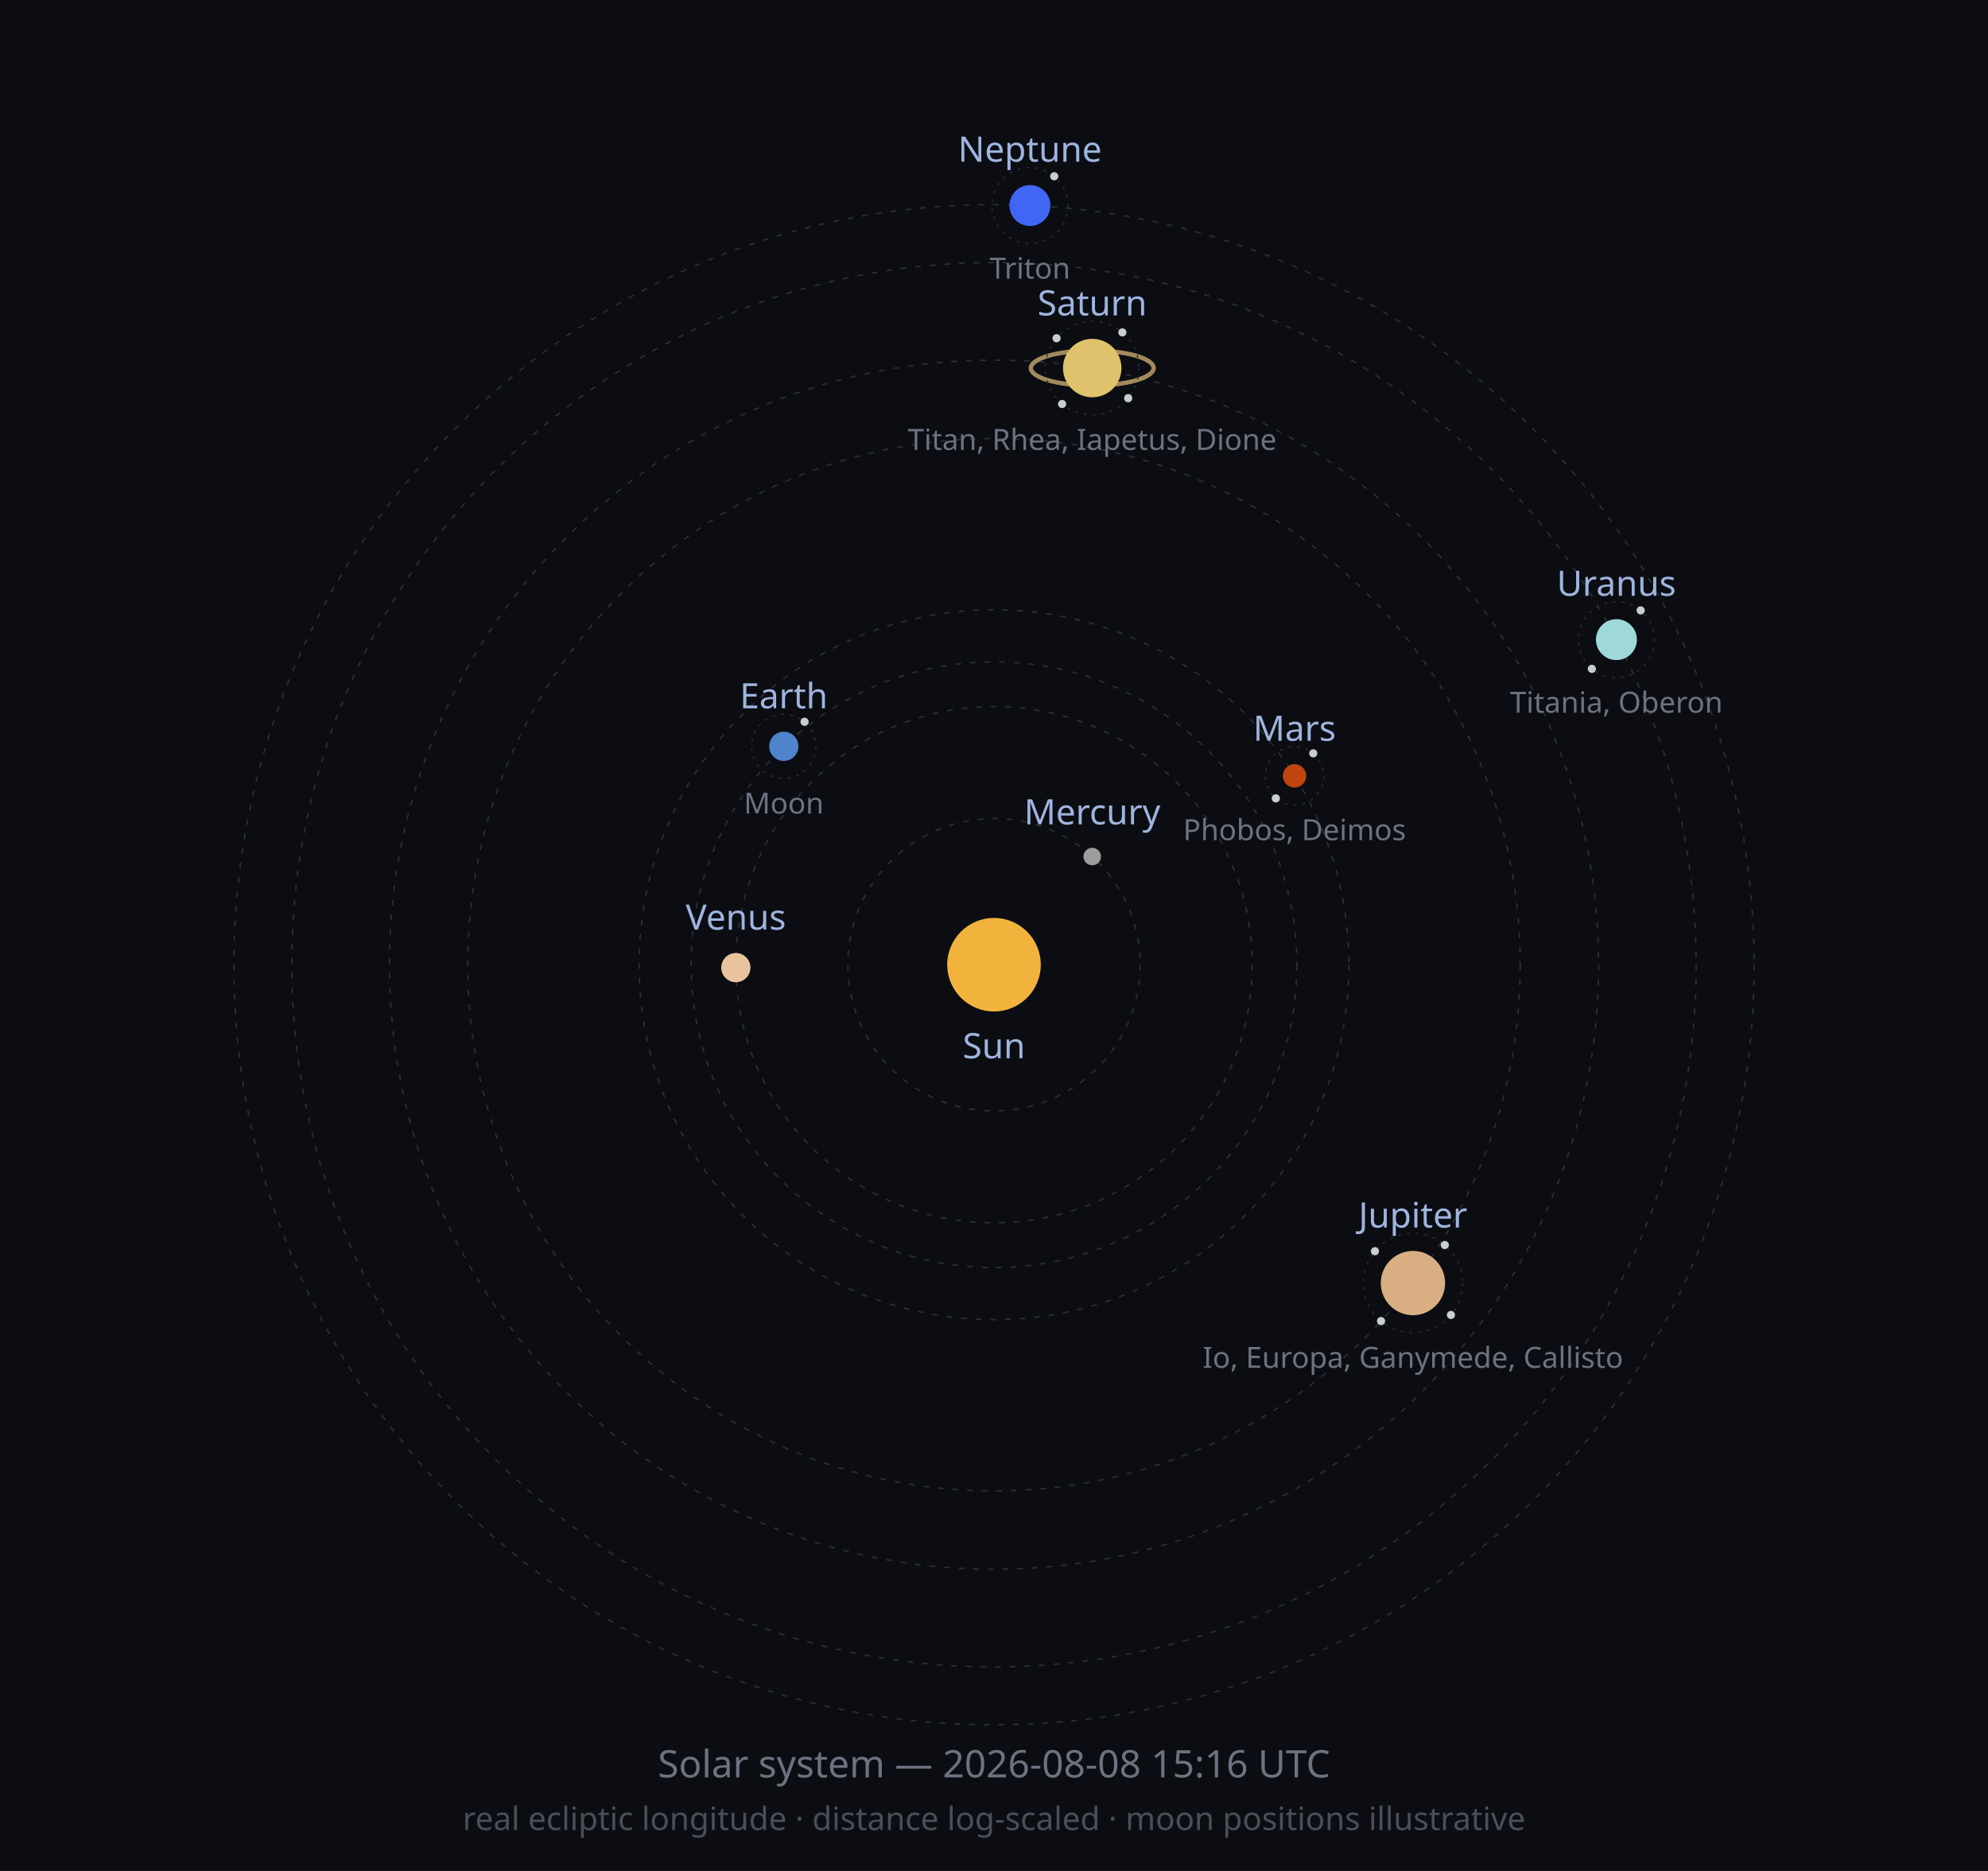
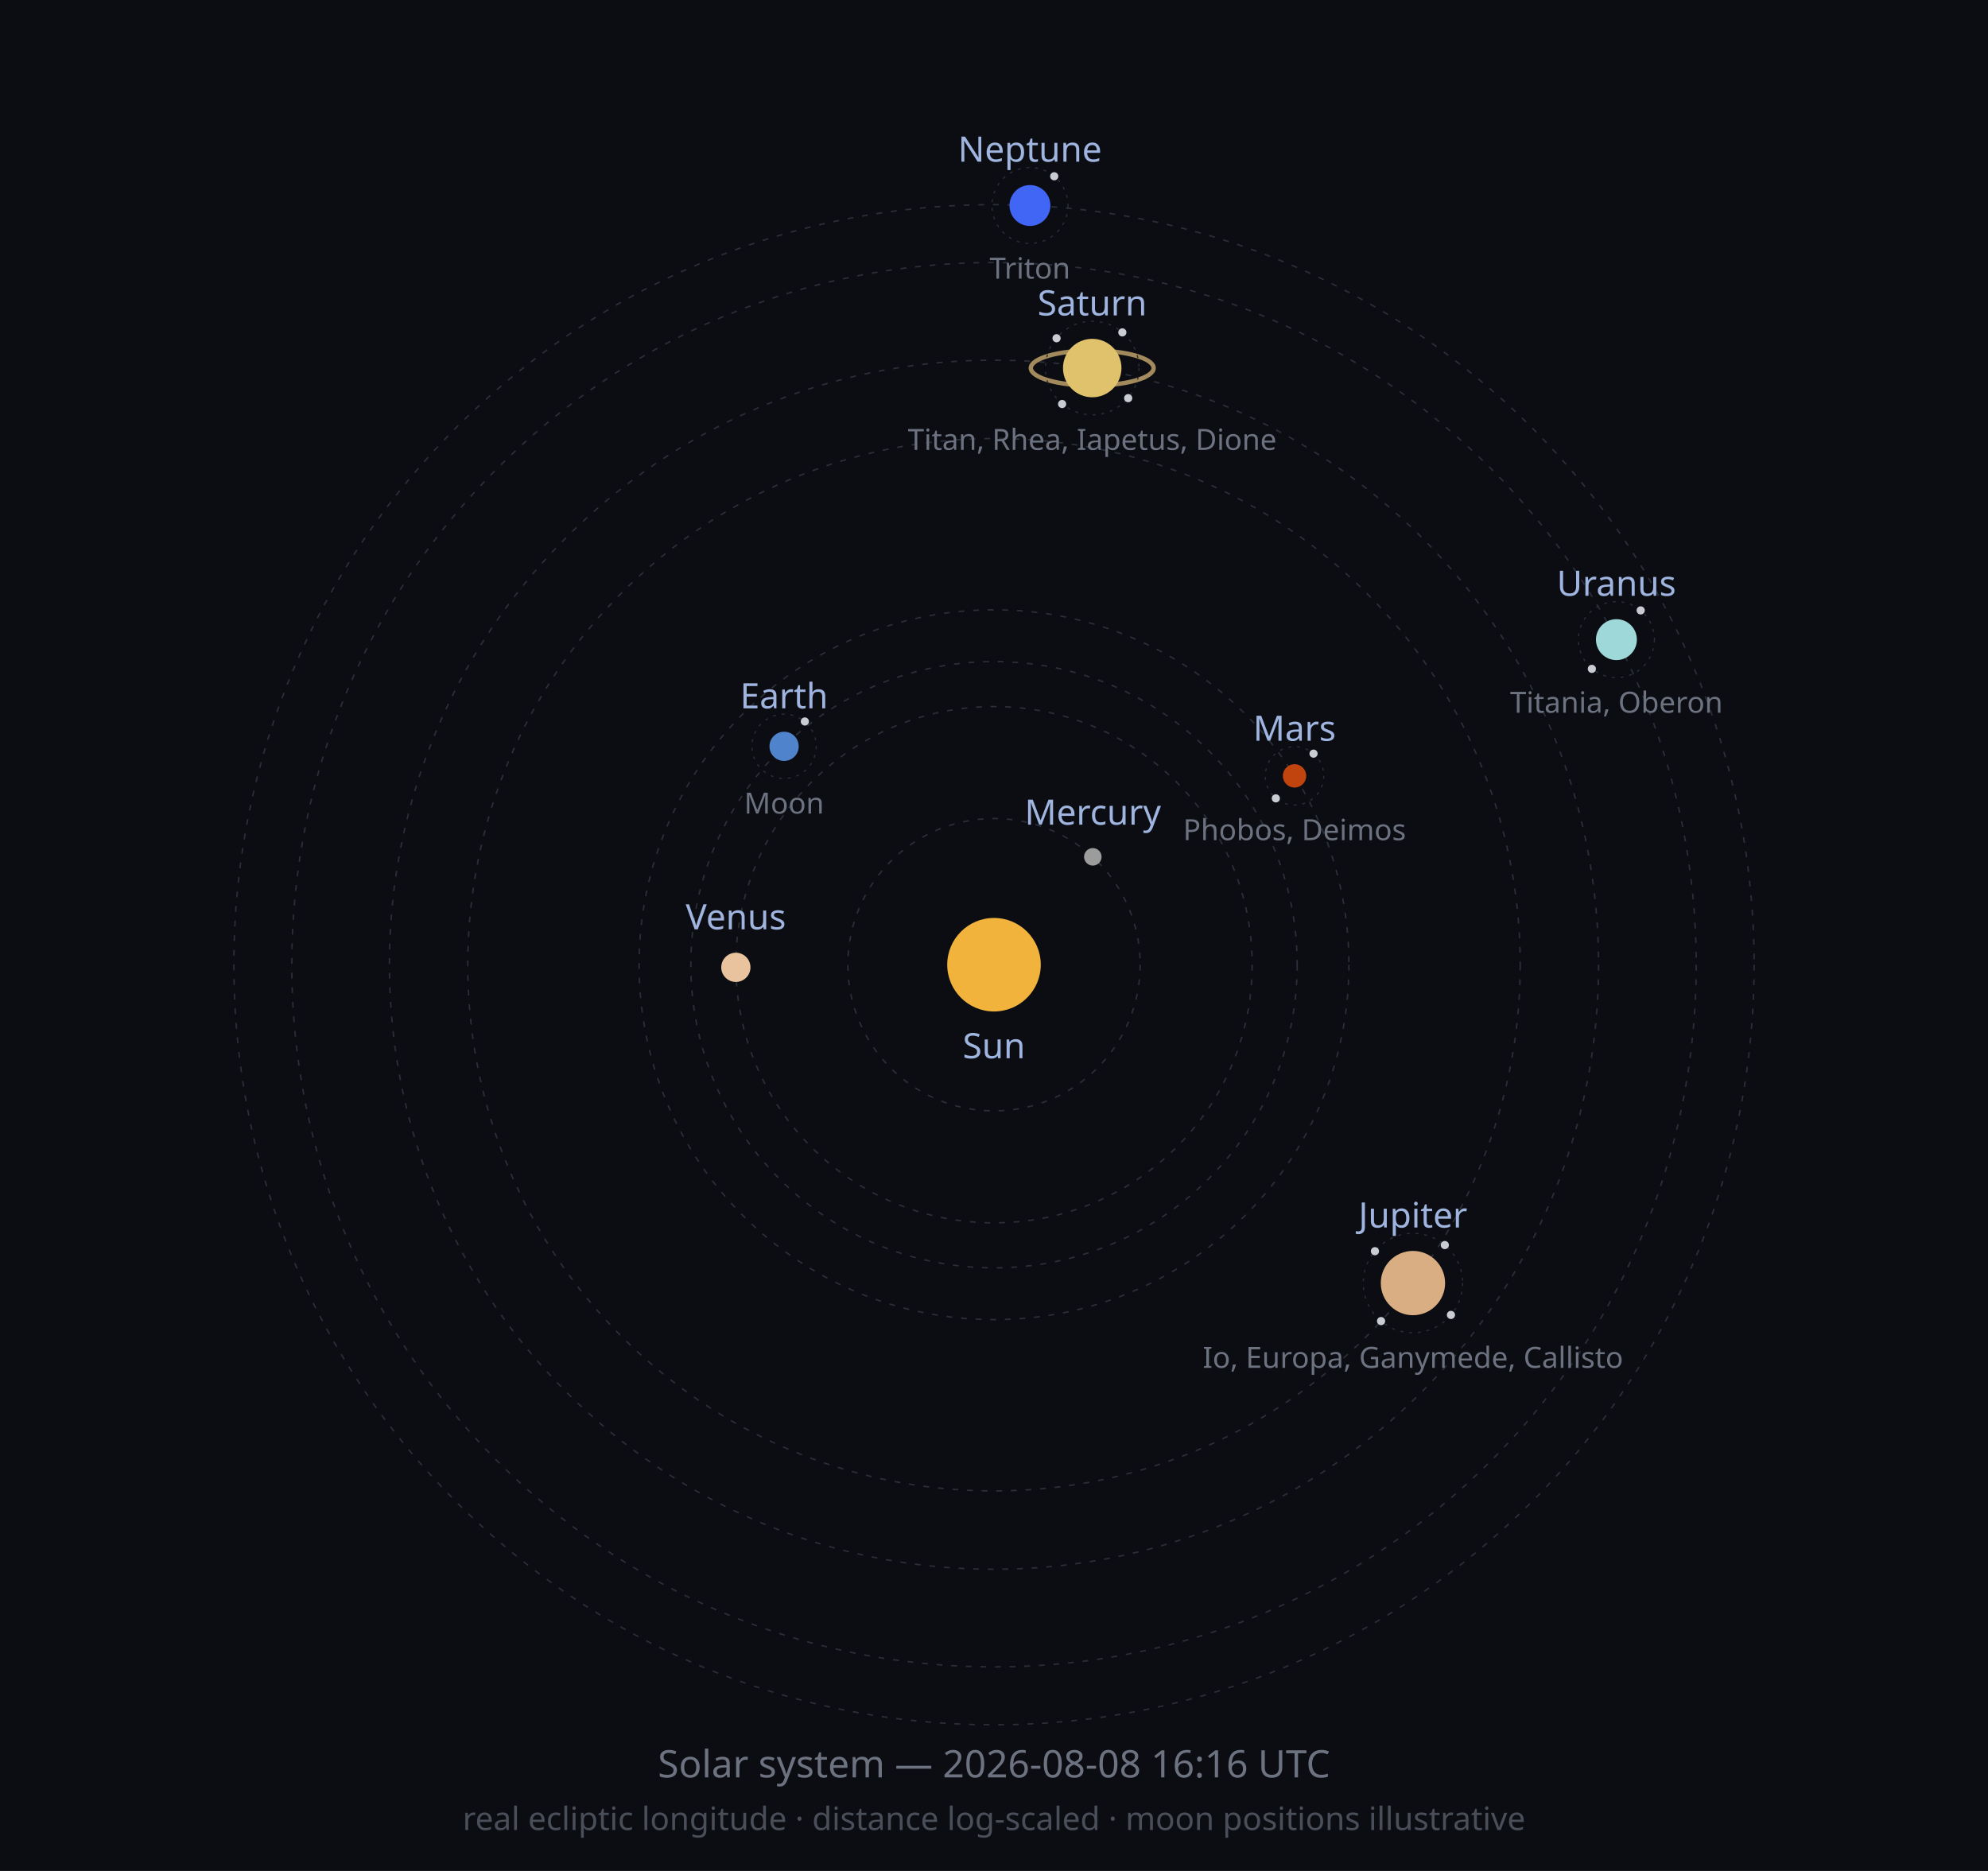
<svg xmlns="http://www.w3.org/2000/svg" width="680" height="640" viewBox="0 0 680 640" role="img">
  <defs>
    <marker id="arrow" viewBox="0 0 10 10" refX="8" refY="5" markerWidth="6" markerHeight="6" orient="auto-start-reverse">
      <path d="M2 1L8 5L2 9" fill="none" stroke="context-stroke" stroke-width="1.5" stroke-linecap="round" stroke-linejoin="round" />
    </marker>
  </defs>
  <style>
  .orbit { fill: none; stroke: #2A2E38; stroke-width: 0.5; stroke-dasharray: 2 3; }
  .moonorbit { fill: none; stroke: #2A2E38; stroke-width: 0.4; stroke-dasharray: 1 2; }
  .lbl { font-family: sans-serif; font-size: 12px; fill: #9FB4DE; }
  .moonlbl { font-family: sans-serif; font-size: 10px; fill: #6C7280; }
</style>
  <rect width="680" height="640" fill="#0B0D12" />
  <circle class="orbit" cx="340" cy="330" r="50.0" />
  <circle class="orbit" cx="340" cy="330" r="88.3" />
-   <circle class="orbit" cx="340" cy="330" r="103.6" />
+   <circle class="orbit" cx="340" cy="330" r="103.7" />
  <circle class="orbit" cx="340" cy="330" r="121.4" />
  <circle class="orbit" cx="340" cy="330" r="180.0" />
  <circle class="orbit" cx="340" cy="330" r="206.8" />
  <circle class="orbit" cx="340" cy="330" r="240.2" />
  <circle class="orbit" cx="340" cy="330" r="260.0" />
  <circle cx="340" cy="330" r="16" fill="#F2B33D" />
  <text class="lbl" x="340" y="362" text-anchor="middle">Sun</text>
-   <circle cx="373.6" cy="293.0" r="3" fill="#9C9C9C" />
-   <text class="lbl" x="373.6" y="282.0" text-anchor="middle">Mercury</text>
-   <circle cx="251.7" cy="331.0" r="5" fill="#E8C39E" />
-   <text class="lbl" x="251.7" y="318.0" text-anchor="middle">Venus</text>
-   <circle cx="268.1" cy="255.3" r="5" fill="#4F83CC" />
-   <circle class="moonorbit" cx="268.1" cy="255.3" r="11" />
-   <circle cx="275.2" cy="246.9" r="1.4" fill="#C9CDD3" />
-   <text class="moonlbl" x="268.1" y="278.3" text-anchor="middle">Moon</text>
-   <text class="lbl" x="268.1" y="242.3" text-anchor="middle">Earth</text>
+   <circle cx="373.8" cy="293.1" r="3" fill="#9C9C9C" />
+   <text class="lbl" x="373.8" y="282.1" text-anchor="middle">Mercury</text>
+   <circle cx="251.7" cy="330.9" r="5" fill="#E8C39E" />
+   <text class="lbl" x="251.7" y="317.9" text-anchor="middle">Venus</text>
+   <circle cx="268.2" cy="255.3" r="5" fill="#4F83CC" />
+   <circle class="moonorbit" cx="268.2" cy="255.3" r="11" />
+   <circle cx="275.3" cy="246.8" r="1.4" fill="#C9CDD3" />
+   <text class="moonlbl" x="268.2" y="278.3" text-anchor="middle">Moon</text>
+   <text class="lbl" x="268.2" y="242.3" text-anchor="middle">Earth</text>
  <circle cx="442.8" cy="265.4" r="4" fill="#C1440E" />
  <circle class="moonorbit" cx="442.8" cy="265.4" r="10" />
-   <circle cx="449.2" cy="257.7" r="1.4" fill="#C9CDD3" />
+   <circle cx="449.3" cy="257.8" r="1.4" fill="#C9CDD3" />
  <circle cx="436.4" cy="273.1" r="1.4" fill="#C9CDD3" />
  <text class="moonlbl" x="442.8" y="287.4" text-anchor="middle">Phobos, Deimos</text>
  <text class="lbl" x="442.8" y="253.4" text-anchor="middle">Mars</text>
  <circle cx="483.3" cy="438.9" r="11" fill="#D8AE82" />
  <circle class="moonorbit" cx="483.3" cy="438.9" r="17" />
  <circle cx="494.2" cy="425.9" r="1.4" fill="#C9CDD3" />
  <circle cx="496.3" cy="449.8" r="1.4" fill="#C9CDD3" />
  <circle cx="472.4" cy="451.9" r="1.4" fill="#C9CDD3" />
  <circle cx="470.3" cy="428.0" r="1.4" fill="#C9CDD3" />
  <text class="moonlbl" x="483.3" y="467.9" text-anchor="middle">Io, Europa, Ganymede, Callisto</text>
  <text class="lbl" x="483.3" y="419.9" text-anchor="middle">Jupiter</text>
  <ellipse cx="373.6" cy="125.9" rx="21.0" ry="6.0" fill="none" stroke="#C9A96E" stroke-width="1.5" opacity="0.8" />
  <circle cx="373.6" cy="125.9" r="10" fill="#E0C16C" />
  <circle class="moonorbit" cx="373.6" cy="125.9" r="16" />
  <circle cx="383.9" cy="113.7" r="1.4" fill="#C9CDD3" />
  <circle cx="385.9" cy="136.2" r="1.4" fill="#C9CDD3" />
  <circle cx="363.3" cy="138.2" r="1.4" fill="#C9CDD3" />
  <circle cx="361.4" cy="115.7" r="1.4" fill="#C9CDD3" />
  <text class="moonlbl" x="373.6" y="153.9" text-anchor="middle">Titan, Rhea, Iapetus, Dione</text>
  <text class="lbl" x="373.6" y="107.9" text-anchor="middle">Saturn</text>
  <circle cx="552.9" cy="218.8" r="7" fill="#9FD8D8" />
  <circle class="moonorbit" cx="552.9" cy="218.8" r="13" />
  <circle cx="561.2" cy="208.8" r="1.4" fill="#C9CDD3" />
  <circle cx="544.5" cy="228.8" r="1.4" fill="#C9CDD3" />
  <text class="moonlbl" x="552.9" y="243.8" text-anchor="middle">Titania, Oberon</text>
  <text class="lbl" x="552.9" y="203.8" text-anchor="middle">Uranus</text>
  <circle cx="352.3" cy="70.3" r="7" fill="#4166F5" />
  <circle class="moonorbit" cx="352.3" cy="70.3" r="13" />
  <circle cx="360.6" cy="60.3" r="1.4" fill="#C9CDD3" />
  <text class="moonlbl" x="352.3" y="95.3" text-anchor="middle">Triton</text>
  <text class="lbl" x="352.3" y="55.3" text-anchor="middle">Neptune</text>
-   <text x="340" y="608" font-size="13" fill="#6C7280" text-anchor="middle" font-family="sans-serif">Solar system — 2026-08-08 15:16 UTC</text>
+   <text x="340" y="608" font-size="13" fill="#6C7280" text-anchor="middle" font-family="sans-serif">Solar system — 2026-08-08 16:16 UTC</text>
  <text x="340" y="626" font-size="11" fill="#4A4E58" text-anchor="middle" font-family="sans-serif">real ecliptic longitude · distance log-scaled · moon positions illustrative</text>
</svg>
